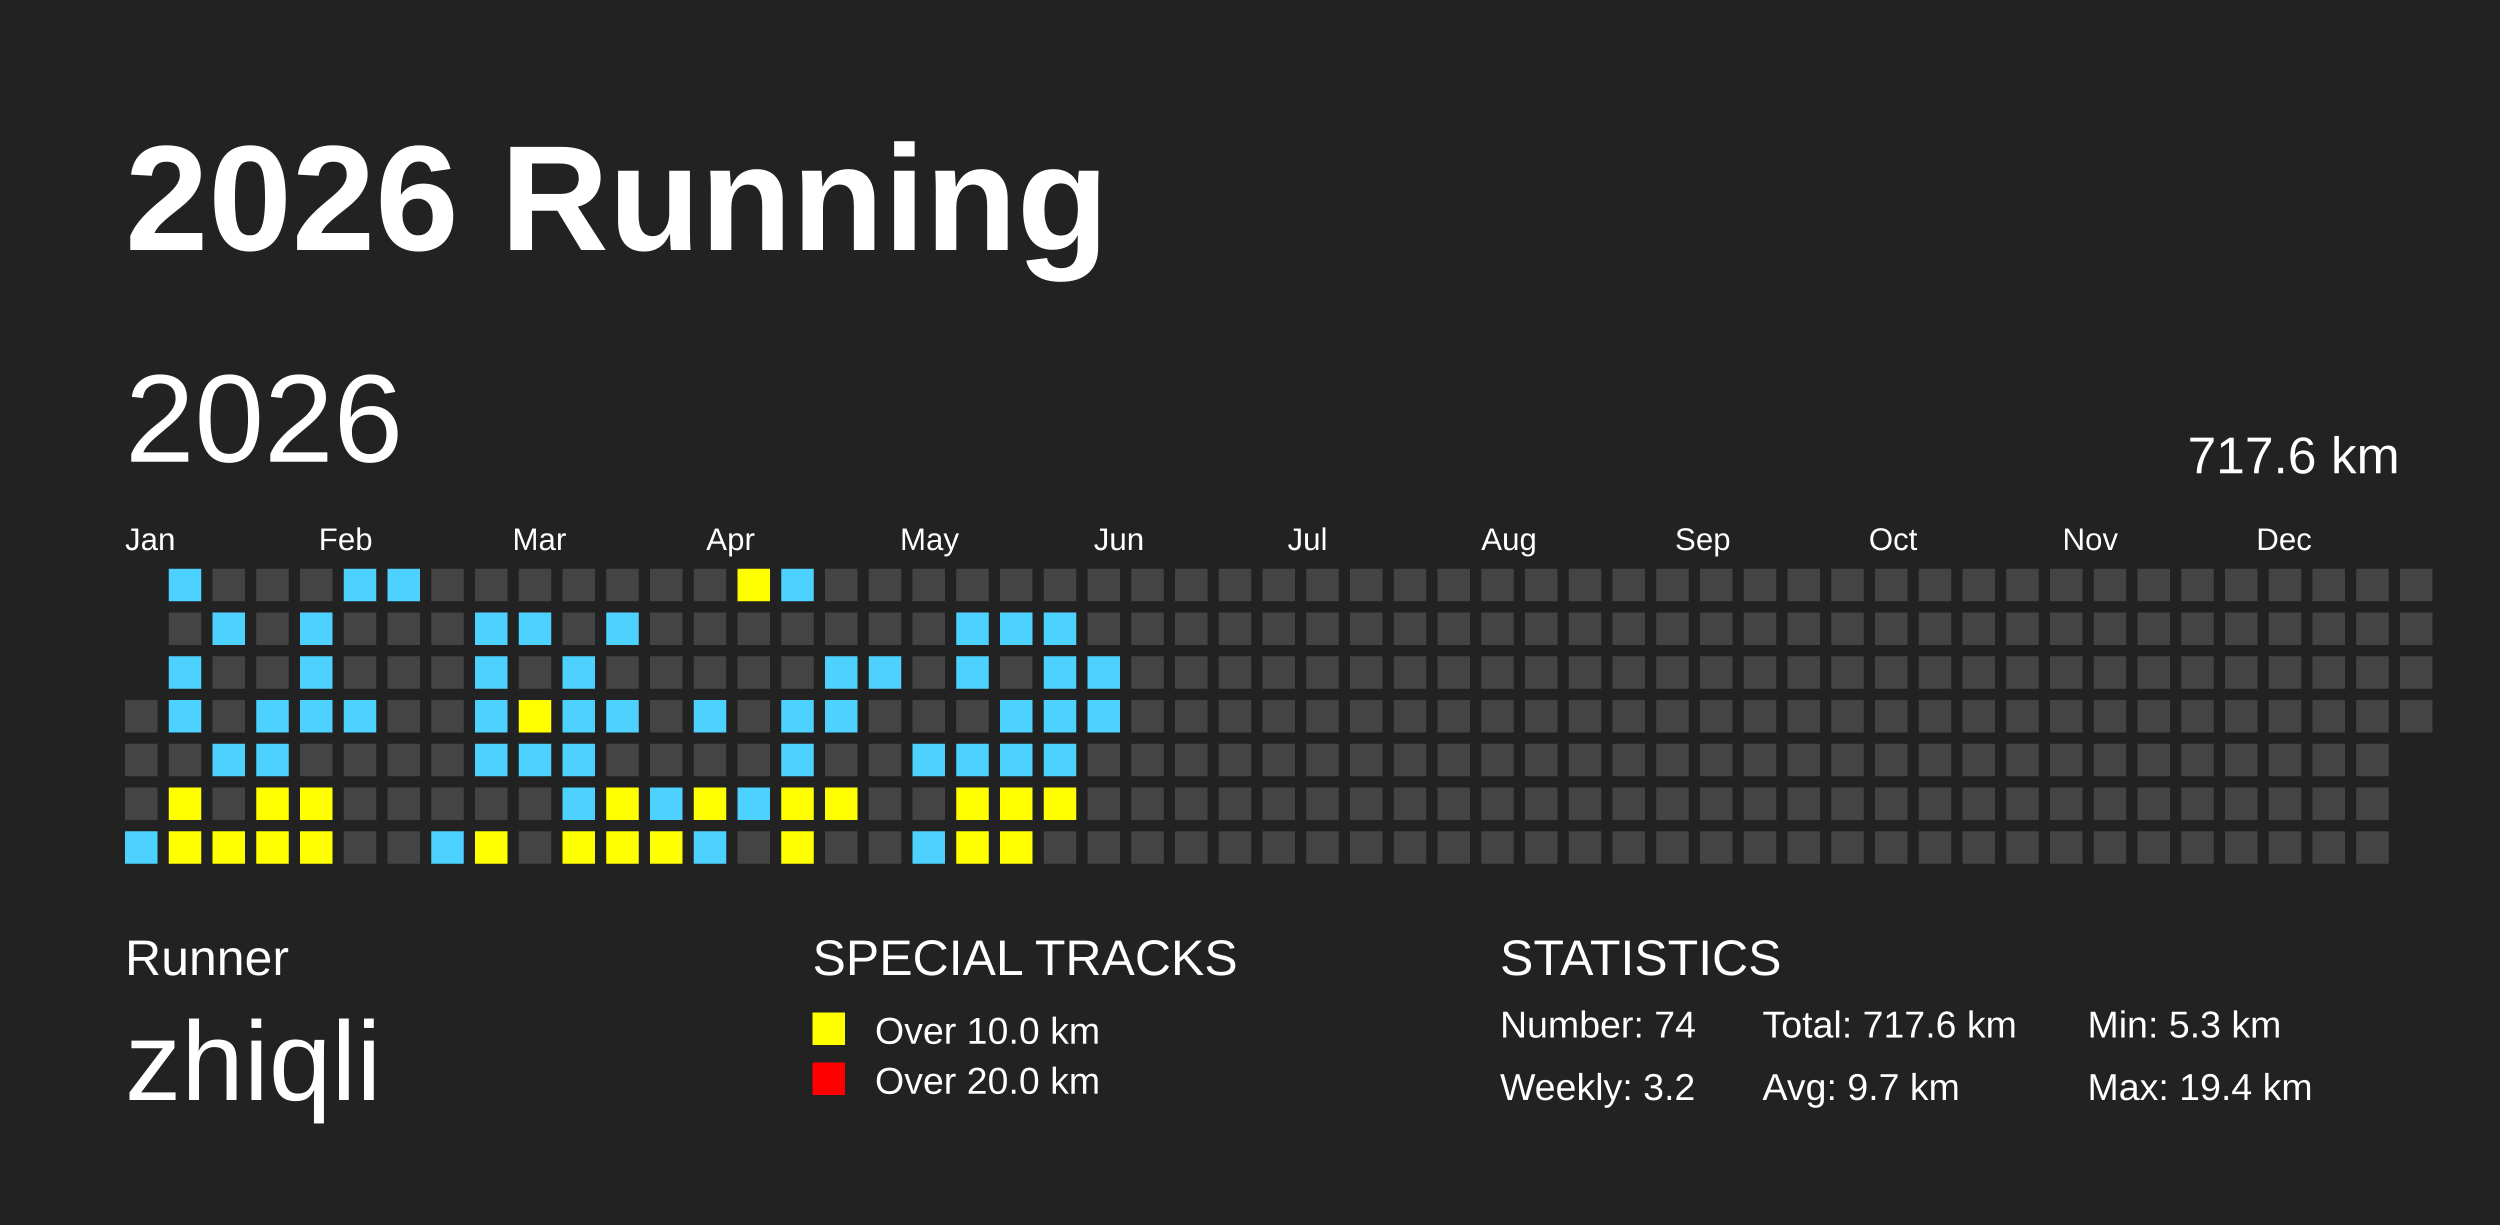
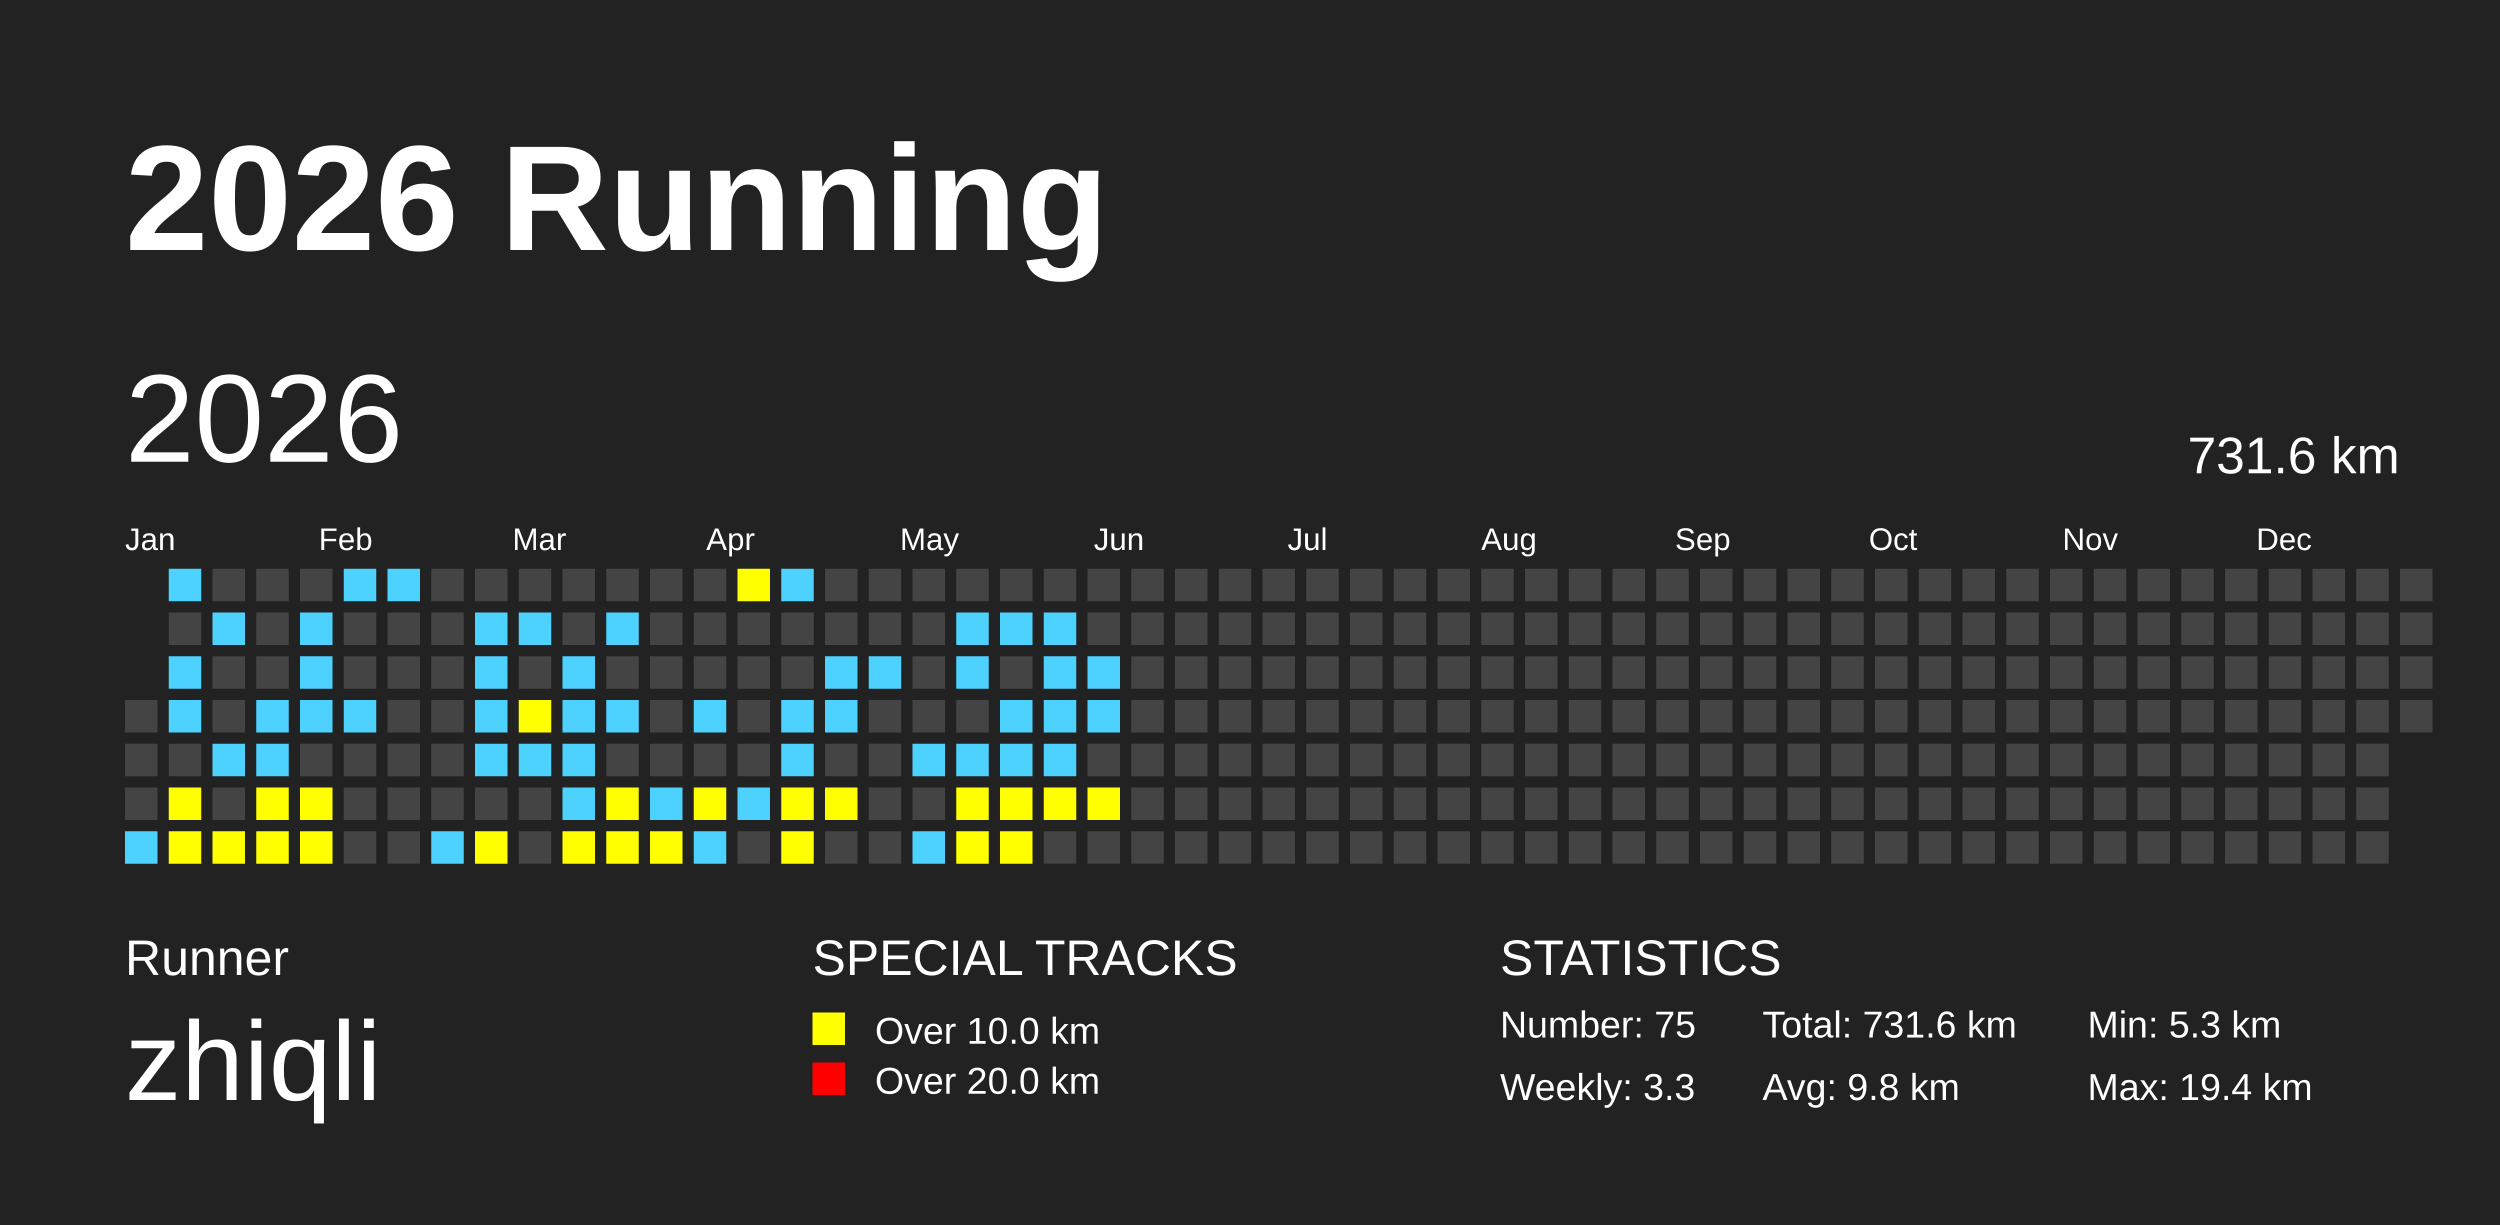
<svg xmlns="http://www.w3.org/2000/svg" baseProfile="full" height="98mm" version="1.1" viewBox="0,0,200,98" width="200mm">
  <defs />
  <rect fill="#222222" height="98" width="200" x="0" y="0" />
  <text fill="#FFFFFF" style="font-size:12px; font-family:Arial; font-weight:bold;" x="10" y="20">2026 Running</text>
  <text fill="#FFFFFF" style="font-size:4px; font-family:Arial" x="10" y="78">Runner</text>
  <text fill="#FFFFFF" style="font-size:9px; font-family:Arial" x="10" y="88">zhiqli</text>
  <text fill="#FFFFFF" style="font-size:4px; font-family:Arial" x="65" y="78">SPECIAL TRACKS</text>
  <rect fill="yellow" height="2.6" width="2.6" x="65" y="81" />
  <text fill="#FFFFFF" style="font-size:3px; font-family:Arial" x="70" y="83.5">Over 10.0 km</text>
  <rect fill="red" height="2.6" width="2.6" x="65" y="85" />
  <text fill="#FFFFFF" style="font-size:3px; font-family:Arial" x="70" y="87.5">Over 20.0 km</text>
  <text fill="#FFFFFF" style="font-size:4px; font-family:Arial" x="120" y="78">STATISTICS</text>
-   <text fill="#FFFFFF" style="font-size:3px; font-family:Arial" x="120" y="83">Number: 74</text>
-   <text fill="#FFFFFF" style="font-size:3px; font-family:Arial" x="120" y="88">Weekly: 3.2</text>
-   <text fill="#FFFFFF" style="font-size:3px; font-family:Arial" x="141" y="83">Total: 717.6 km</text>
-   <text fill="#FFFFFF" style="font-size:3px; font-family:Arial" x="141" y="88">Avg: 9.7 km</text>
+   <text fill="#FFFFFF" style="font-size:3px; font-family:Arial" x="120" y="83">Number: 75</text>
+   <text fill="#FFFFFF" style="font-size:3px; font-family:Arial" x="120" y="88">Weekly: 3.3</text>
+   <text fill="#FFFFFF" style="font-size:3px; font-family:Arial" x="141" y="83">Total: 731.6 km</text>
+   <text fill="#FFFFFF" style="font-size:3px; font-family:Arial" x="141" y="88">Avg: 9.8 km</text>
  <text fill="#FFFFFF" style="font-size:3px; font-family:Arial" x="167" y="83">Min: 5.3 km</text>
  <text fill="#FFFFFF" style="font-size:3px; font-family:Arial" x="167" y="88">Max: 19.4 km</text>
  <text dominant-baseline="hanging" fill="#FFFFFF" style="font-size:10.0px; font-family:Arial;" x="10" y="30">2026</text>
-   <text dominant-baseline="hanging" fill="#FFFFFF" style="font-size:4.125px; font-family:Arial;" x="175" y="35">717.6 km</text>
+   <text dominant-baseline="hanging" fill="#FFFFFF" style="font-size:4.125px; font-family:Arial;" x="175" y="35">731.6 km</text>
  <text fill="#FFFFFF" style="font-size:2.5px; font-family:Arial" x="10.0" y="44">Jan</text>
  <text fill="#FFFFFF" style="font-size:2.5px; font-family:Arial" x="25.5" y="44">Feb</text>
  <text fill="#FFFFFF" style="font-size:2.5px; font-family:Arial" x="41.0" y="44">Mar</text>
  <text fill="#FFFFFF" style="font-size:2.5px; font-family:Arial" x="56.5" y="44">Apr</text>
  <text fill="#FFFFFF" style="font-size:2.5px; font-family:Arial" x="72.0" y="44">May</text>
  <text fill="#FFFFFF" style="font-size:2.5px; font-family:Arial" x="87.5" y="44">Jun</text>
  <text fill="#FFFFFF" style="font-size:2.5px; font-family:Arial" x="103.0" y="44">Jul</text>
  <text fill="#FFFFFF" style="font-size:2.5px; font-family:Arial" x="118.5" y="44">Aug</text>
  <text fill="#FFFFFF" style="font-size:2.5px; font-family:Arial" x="134.0" y="44">Sep</text>
  <text fill="#FFFFFF" style="font-size:2.5px; font-family:Arial" x="149.5" y="44">Oct</text>
  <text fill="#FFFFFF" style="font-size:2.5px; font-family:Arial" x="165.0" y="44">Nov</text>
  <text fill="#FFFFFF" style="font-size:2.5px; font-family:Arial" x="180.5" y="44">Dec</text>
  <rect fill="#444444" height="2.6" width="2.6" x="10.0" y="56.0" />
  <rect fill="#444444" height="2.6" width="2.6" x="10.0" y="59.5" />
  <rect fill="#444444" height="2.6" width="2.6" x="10.0" y="63.0" />
  <rect fill="#4DD2FF" height="2.6" width="2.6" x="10.0" y="66.5" />
  <rect fill="#4DD2FF" height="2.6" width="2.6" x="13.5" y="45.5" />
  <rect fill="#444444" height="2.6" width="2.6" x="13.5" y="49.0" />
  <rect fill="#4DD2FF" height="2.6" width="2.6" x="13.5" y="52.5" />
  <rect fill="#4DD2FF" height="2.6" width="2.6" x="13.5" y="56.0" />
  <rect fill="#444444" height="2.6" width="2.6" x="13.5" y="59.5" />
  <rect fill="yellow" height="2.6" width="2.6" x="13.5" y="63.0" />
  <rect fill="yellow" height="2.6" width="2.6" x="13.5" y="66.5" />
  <rect fill="#444444" height="2.6" width="2.6" x="17.0" y="45.5" />
  <rect fill="#4DD2FF" height="2.6" width="2.6" x="17.0" y="49.0" />
  <rect fill="#444444" height="2.6" width="2.6" x="17.0" y="52.5" />
  <rect fill="#444444" height="2.6" width="2.6" x="17.0" y="56.0" />
  <rect fill="#4DD2FF" height="2.6" width="2.6" x="17.0" y="59.5" />
  <rect fill="#444444" height="2.6" width="2.6" x="17.0" y="63.0" />
  <rect fill="yellow" height="2.6" width="2.6" x="17.0" y="66.5" />
  <rect fill="#444444" height="2.6" width="2.6" x="20.5" y="45.5" />
  <rect fill="#444444" height="2.6" width="2.6" x="20.5" y="49.0" />
  <rect fill="#444444" height="2.6" width="2.6" x="20.5" y="52.5" />
  <rect fill="#4DD2FF" height="2.6" width="2.6" x="20.5" y="56.0" />
  <rect fill="#4DD2FF" height="2.6" width="2.6" x="20.5" y="59.5" />
  <rect fill="yellow" height="2.6" width="2.6" x="20.5" y="63.0" />
  <rect fill="yellow" height="2.6" width="2.6" x="20.5" y="66.5" />
  <rect fill="#444444" height="2.6" width="2.6" x="24.0" y="45.5" />
  <rect fill="#4DD2FF" height="2.6" width="2.6" x="24.0" y="49.0" />
  <rect fill="#4DD2FF" height="2.6" width="2.6" x="24.0" y="52.5" />
  <rect fill="#4DD2FF" height="2.6" width="2.6" x="24.0" y="56.0" />
  <rect fill="#444444" height="2.6" width="2.6" x="24.0" y="59.5" />
  <rect fill="yellow" height="2.6" width="2.6" x="24.0" y="63.0" />
  <rect fill="yellow" height="2.6" width="2.6" x="24.0" y="66.5" />
  <rect fill="#4DD2FF" height="2.6" width="2.6" x="27.5" y="45.5" />
  <rect fill="#444444" height="2.6" width="2.6" x="27.5" y="49.0" />
  <rect fill="#444444" height="2.6" width="2.6" x="27.5" y="52.5" />
  <rect fill="#4DD2FF" height="2.6" width="2.6" x="27.5" y="56.0" />
  <rect fill="#444444" height="2.6" width="2.6" x="27.5" y="59.5" />
  <rect fill="#444444" height="2.6" width="2.6" x="27.5" y="63.0" />
  <rect fill="#444444" height="2.6" width="2.6" x="27.5" y="66.5" />
  <rect fill="#4DD2FF" height="2.6" width="2.6" x="31.0" y="45.5" />
  <rect fill="#444444" height="2.6" width="2.6" x="31.0" y="49.0" />
  <rect fill="#444444" height="2.6" width="2.6" x="31.0" y="52.5" />
  <rect fill="#444444" height="2.6" width="2.6" x="31.0" y="56.0" />
  <rect fill="#444444" height="2.6" width="2.6" x="31.0" y="59.5" />
  <rect fill="#444444" height="2.6" width="2.6" x="31.0" y="63.0" />
  <rect fill="#444444" height="2.6" width="2.6" x="31.0" y="66.5" />
  <rect fill="#444444" height="2.6" width="2.6" x="34.5" y="45.5" />
  <rect fill="#444444" height="2.6" width="2.6" x="34.5" y="49.0" />
  <rect fill="#444444" height="2.6" width="2.6" x="34.5" y="52.5" />
  <rect fill="#444444" height="2.6" width="2.6" x="34.5" y="56.0" />
  <rect fill="#444444" height="2.6" width="2.6" x="34.5" y="59.5" />
  <rect fill="#444444" height="2.6" width="2.6" x="34.5" y="63.0" />
  <rect fill="#4DD2FF" height="2.6" width="2.6" x="34.5" y="66.5" />
  <rect fill="#444444" height="2.6" width="2.6" x="38.0" y="45.5" />
  <rect fill="#4DD2FF" height="2.6" width="2.6" x="38.0" y="49.0" />
  <rect fill="#4DD2FF" height="2.6" width="2.6" x="38.0" y="52.5" />
  <rect fill="#4DD2FF" height="2.6" width="2.6" x="38.0" y="56.0" />
  <rect fill="#4DD2FF" height="2.6" width="2.6" x="38.0" y="59.5" />
  <rect fill="#444444" height="2.6" width="2.6" x="38.0" y="63.0" />
  <rect fill="yellow" height="2.6" width="2.6" x="38.0" y="66.5" />
  <rect fill="#444444" height="2.6" width="2.6" x="41.5" y="45.5" />
  <rect fill="#4DD2FF" height="2.6" width="2.6" x="41.5" y="49.0" />
  <rect fill="#444444" height="2.6" width="2.6" x="41.5" y="52.5" />
  <rect fill="yellow" height="2.6" width="2.6" x="41.5" y="56.0" />
  <rect fill="#4DD2FF" height="2.6" width="2.6" x="41.5" y="59.5" />
  <rect fill="#444444" height="2.6" width="2.6" x="41.5" y="63.0" />
  <rect fill="#444444" height="2.6" width="2.6" x="41.5" y="66.5" />
  <rect fill="#444444" height="2.6" width="2.6" x="45.0" y="45.5" />
  <rect fill="#444444" height="2.6" width="2.6" x="45.0" y="49.0" />
  <rect fill="#4DD2FF" height="2.6" width="2.6" x="45.0" y="52.5" />
  <rect fill="#4DD2FF" height="2.6" width="2.6" x="45.0" y="56.0" />
  <rect fill="#4DD2FF" height="2.6" width="2.6" x="45.0" y="59.5" />
  <rect fill="#4DD2FF" height="2.6" width="2.6" x="45.0" y="63.0" />
  <rect fill="yellow" height="2.6" width="2.6" x="45.0" y="66.5" />
  <rect fill="#444444" height="2.6" width="2.6" x="48.5" y="45.5" />
  <rect fill="#4DD2FF" height="2.6" width="2.6" x="48.5" y="49.0" />
  <rect fill="#444444" height="2.6" width="2.6" x="48.5" y="52.5" />
  <rect fill="#4DD2FF" height="2.6" width="2.6" x="48.5" y="56.0" />
  <rect fill="#444444" height="2.6" width="2.6" x="48.5" y="59.5" />
  <rect fill="yellow" height="2.6" width="2.6" x="48.5" y="63.0" />
  <rect fill="yellow" height="2.6" width="2.6" x="48.5" y="66.5" />
  <rect fill="#444444" height="2.6" width="2.6" x="52.0" y="45.5" />
  <rect fill="#444444" height="2.6" width="2.6" x="52.0" y="49.0" />
  <rect fill="#444444" height="2.6" width="2.6" x="52.0" y="52.5" />
  <rect fill="#444444" height="2.6" width="2.6" x="52.0" y="56.0" />
  <rect fill="#444444" height="2.6" width="2.6" x="52.0" y="59.5" />
  <rect fill="#4DD2FF" height="2.6" width="2.6" x="52.0" y="63.0" />
  <rect fill="yellow" height="2.6" width="2.6" x="52.0" y="66.5" />
  <rect fill="#444444" height="2.6" width="2.6" x="55.5" y="45.5" />
  <rect fill="#444444" height="2.6" width="2.6" x="55.5" y="49.0" />
  <rect fill="#444444" height="2.6" width="2.6" x="55.5" y="52.5" />
  <rect fill="#4DD2FF" height="2.6" width="2.6" x="55.5" y="56.0" />
  <rect fill="#444444" height="2.6" width="2.6" x="55.5" y="59.5" />
  <rect fill="yellow" height="2.6" width="2.6" x="55.5" y="63.0" />
  <rect fill="#4DD2FF" height="2.6" width="2.6" x="55.5" y="66.5" />
  <rect fill="yellow" height="2.6" width="2.6" x="59.0" y="45.5" />
  <rect fill="#444444" height="2.6" width="2.6" x="59.0" y="49.0" />
  <rect fill="#444444" height="2.6" width="2.6" x="59.0" y="52.5" />
  <rect fill="#444444" height="2.6" width="2.6" x="59.0" y="56.0" />
  <rect fill="#444444" height="2.6" width="2.6" x="59.0" y="59.5" />
  <rect fill="#4DD2FF" height="2.6" width="2.6" x="59.0" y="63.0" />
  <rect fill="#444444" height="2.6" width="2.6" x="59.0" y="66.5" />
  <rect fill="#4DD2FF" height="2.6" width="2.6" x="62.5" y="45.5" />
  <rect fill="#444444" height="2.6" width="2.6" x="62.5" y="49.0" />
  <rect fill="#444444" height="2.6" width="2.6" x="62.5" y="52.5" />
  <rect fill="#4DD2FF" height="2.6" width="2.6" x="62.5" y="56.0" />
  <rect fill="#4DD2FF" height="2.6" width="2.6" x="62.5" y="59.5" />
  <rect fill="yellow" height="2.6" width="2.6" x="62.5" y="63.0" />
  <rect fill="yellow" height="2.6" width="2.6" x="62.5" y="66.5" />
  <rect fill="#444444" height="2.6" width="2.6" x="66.0" y="45.5" />
  <rect fill="#444444" height="2.6" width="2.6" x="66.0" y="49.0" />
  <rect fill="#4DD2FF" height="2.6" width="2.6" x="66.0" y="52.5" />
  <rect fill="#4DD2FF" height="2.6" width="2.6" x="66.0" y="56.0" />
  <rect fill="#444444" height="2.6" width="2.6" x="66.0" y="59.5" />
  <rect fill="yellow" height="2.6" width="2.6" x="66.0" y="63.0" />
  <rect fill="#444444" height="2.6" width="2.6" x="66.0" y="66.5" />
  <rect fill="#444444" height="2.6" width="2.6" x="69.5" y="45.5" />
  <rect fill="#444444" height="2.6" width="2.6" x="69.5" y="49.0" />
  <rect fill="#4DD2FF" height="2.6" width="2.6" x="69.5" y="52.5" />
  <rect fill="#444444" height="2.6" width="2.6" x="69.5" y="56.0" />
  <rect fill="#444444" height="2.6" width="2.6" x="69.5" y="59.5" />
  <rect fill="#444444" height="2.6" width="2.6" x="69.5" y="63.0" />
  <rect fill="#444444" height="2.6" width="2.6" x="69.5" y="66.5" />
  <rect fill="#444444" height="2.6" width="2.6" x="73.0" y="45.5" />
  <rect fill="#444444" height="2.6" width="2.6" x="73.0" y="49.0" />
  <rect fill="#444444" height="2.6" width="2.6" x="73.0" y="52.5" />
  <rect fill="#444444" height="2.6" width="2.6" x="73.0" y="56.0" />
  <rect fill="#4DD2FF" height="2.6" width="2.6" x="73.0" y="59.5" />
  <rect fill="#444444" height="2.6" width="2.6" x="73.0" y="63.0" />
  <rect fill="#4DD2FF" height="2.6" width="2.6" x="73.0" y="66.5" />
  <rect fill="#444444" height="2.6" width="2.6" x="76.5" y="45.5" />
  <rect fill="#4DD2FF" height="2.6" width="2.6" x="76.5" y="49.0" />
  <rect fill="#4DD2FF" height="2.6" width="2.6" x="76.5" y="52.5" />
  <rect fill="#444444" height="2.6" width="2.6" x="76.5" y="56.0" />
  <rect fill="#4DD2FF" height="2.6" width="2.6" x="76.5" y="59.5" />
  <rect fill="yellow" height="2.6" width="2.6" x="76.5" y="63.0" />
  <rect fill="yellow" height="2.6" width="2.6" x="76.5" y="66.5" />
  <rect fill="#444444" height="2.6" width="2.6" x="80.0" y="45.5" />
  <rect fill="#4DD2FF" height="2.6" width="2.6" x="80.0" y="49.0" />
  <rect fill="#444444" height="2.6" width="2.6" x="80.0" y="52.5" />
  <rect fill="#4DD2FF" height="2.6" width="2.6" x="80.0" y="56.0" />
  <rect fill="#4DD2FF" height="2.6" width="2.6" x="80.0" y="59.5" />
  <rect fill="yellow" height="2.6" width="2.6" x="80.0" y="63.0" />
  <rect fill="yellow" height="2.6" width="2.6" x="80.0" y="66.5" />
  <rect fill="#444444" height="2.6" width="2.6" x="83.5" y="45.5" />
  <rect fill="#4DD2FF" height="2.6" width="2.6" x="83.5" y="49.0" />
  <rect fill="#4DD2FF" height="2.6" width="2.6" x="83.5" y="52.5" />
  <rect fill="#4DD2FF" height="2.6" width="2.6" x="83.5" y="56.0" />
  <rect fill="#4DD2FF" height="2.6" width="2.6" x="83.5" y="59.5" />
  <rect fill="yellow" height="2.6" width="2.6" x="83.5" y="63.0" />
  <rect fill="#444444" height="2.6" width="2.6" x="83.5" y="66.5" />
  <rect fill="#444444" height="2.6" width="2.6" x="87.0" y="45.5" />
  <rect fill="#444444" height="2.6" width="2.6" x="87.0" y="49.0" />
  <rect fill="#4DD2FF" height="2.6" width="2.6" x="87.0" y="52.5" />
  <rect fill="#4DD2FF" height="2.6" width="2.6" x="87.0" y="56.0" />
  <rect fill="#444444" height="2.6" width="2.6" x="87.0" y="59.5" />
-   <rect fill="#444444" height="2.6" width="2.6" x="87.0" y="63.0" />
+   <rect fill="yellow" height="2.6" width="2.6" x="87.0" y="63.0" />
  <rect fill="#444444" height="2.6" width="2.6" x="87.0" y="66.5" />
  <rect fill="#444444" height="2.6" width="2.6" x="90.5" y="45.5" />
  <rect fill="#444444" height="2.6" width="2.6" x="90.5" y="49.0" />
  <rect fill="#444444" height="2.6" width="2.6" x="90.5" y="52.5" />
  <rect fill="#444444" height="2.6" width="2.6" x="90.5" y="56.0" />
  <rect fill="#444444" height="2.6" width="2.6" x="90.5" y="59.5" />
  <rect fill="#444444" height="2.6" width="2.6" x="90.5" y="63.0" />
  <rect fill="#444444" height="2.6" width="2.6" x="90.5" y="66.5" />
  <rect fill="#444444" height="2.6" width="2.6" x="94.0" y="45.5" />
  <rect fill="#444444" height="2.6" width="2.6" x="94.0" y="49.0" />
  <rect fill="#444444" height="2.6" width="2.6" x="94.0" y="52.5" />
  <rect fill="#444444" height="2.6" width="2.6" x="94.0" y="56.0" />
  <rect fill="#444444" height="2.6" width="2.6" x="94.0" y="59.5" />
  <rect fill="#444444" height="2.6" width="2.6" x="94.0" y="63.0" />
  <rect fill="#444444" height="2.6" width="2.6" x="94.0" y="66.5" />
  <rect fill="#444444" height="2.6" width="2.6" x="97.5" y="45.5" />
  <rect fill="#444444" height="2.6" width="2.6" x="97.5" y="49.0" />
  <rect fill="#444444" height="2.6" width="2.6" x="97.5" y="52.5" />
  <rect fill="#444444" height="2.6" width="2.6" x="97.5" y="56.0" />
  <rect fill="#444444" height="2.6" width="2.6" x="97.5" y="59.5" />
  <rect fill="#444444" height="2.6" width="2.6" x="97.5" y="63.0" />
  <rect fill="#444444" height="2.6" width="2.6" x="97.5" y="66.5" />
  <rect fill="#444444" height="2.6" width="2.6" x="101.0" y="45.5" />
  <rect fill="#444444" height="2.6" width="2.6" x="101.0" y="49.0" />
  <rect fill="#444444" height="2.6" width="2.6" x="101.0" y="52.5" />
  <rect fill="#444444" height="2.6" width="2.6" x="101.0" y="56.0" />
  <rect fill="#444444" height="2.6" width="2.6" x="101.0" y="59.5" />
  <rect fill="#444444" height="2.6" width="2.6" x="101.0" y="63.0" />
  <rect fill="#444444" height="2.6" width="2.6" x="101.0" y="66.5" />
  <rect fill="#444444" height="2.6" width="2.6" x="104.5" y="45.5" />
  <rect fill="#444444" height="2.6" width="2.6" x="104.5" y="49.0" />
  <rect fill="#444444" height="2.6" width="2.6" x="104.5" y="52.5" />
  <rect fill="#444444" height="2.6" width="2.6" x="104.5" y="56.0" />
  <rect fill="#444444" height="2.6" width="2.6" x="104.5" y="59.5" />
  <rect fill="#444444" height="2.6" width="2.6" x="104.5" y="63.0" />
  <rect fill="#444444" height="2.6" width="2.6" x="104.5" y="66.5" />
  <rect fill="#444444" height="2.6" width="2.6" x="108.0" y="45.5" />
  <rect fill="#444444" height="2.6" width="2.6" x="108.0" y="49.0" />
  <rect fill="#444444" height="2.6" width="2.6" x="108.0" y="52.5" />
  <rect fill="#444444" height="2.6" width="2.6" x="108.0" y="56.0" />
  <rect fill="#444444" height="2.6" width="2.6" x="108.0" y="59.5" />
  <rect fill="#444444" height="2.6" width="2.6" x="108.0" y="63.0" />
  <rect fill="#444444" height="2.6" width="2.6" x="108.0" y="66.5" />
  <rect fill="#444444" height="2.6" width="2.6" x="111.5" y="45.5" />
  <rect fill="#444444" height="2.6" width="2.6" x="111.5" y="49.0" />
  <rect fill="#444444" height="2.6" width="2.6" x="111.5" y="52.5" />
  <rect fill="#444444" height="2.6" width="2.6" x="111.5" y="56.0" />
  <rect fill="#444444" height="2.6" width="2.6" x="111.5" y="59.5" />
  <rect fill="#444444" height="2.6" width="2.6" x="111.5" y="63.0" />
  <rect fill="#444444" height="2.6" width="2.6" x="111.5" y="66.5" />
  <rect fill="#444444" height="2.6" width="2.6" x="115.0" y="45.5" />
  <rect fill="#444444" height="2.6" width="2.6" x="115.0" y="49.0" />
  <rect fill="#444444" height="2.6" width="2.6" x="115.0" y="52.5" />
  <rect fill="#444444" height="2.6" width="2.6" x="115.0" y="56.0" />
  <rect fill="#444444" height="2.6" width="2.6" x="115.0" y="59.5" />
  <rect fill="#444444" height="2.6" width="2.6" x="115.0" y="63.0" />
  <rect fill="#444444" height="2.6" width="2.6" x="115.0" y="66.5" />
  <rect fill="#444444" height="2.6" width="2.6" x="118.5" y="45.5" />
  <rect fill="#444444" height="2.6" width="2.6" x="118.5" y="49.0" />
  <rect fill="#444444" height="2.6" width="2.6" x="118.5" y="52.5" />
  <rect fill="#444444" height="2.6" width="2.6" x="118.5" y="56.0" />
  <rect fill="#444444" height="2.6" width="2.6" x="118.5" y="59.5" />
  <rect fill="#444444" height="2.6" width="2.6" x="118.5" y="63.0" />
  <rect fill="#444444" height="2.6" width="2.6" x="118.5" y="66.5" />
  <rect fill="#444444" height="2.6" width="2.6" x="122.0" y="45.5" />
  <rect fill="#444444" height="2.6" width="2.6" x="122.0" y="49.0" />
  <rect fill="#444444" height="2.6" width="2.6" x="122.0" y="52.5" />
  <rect fill="#444444" height="2.6" width="2.6" x="122.0" y="56.0" />
  <rect fill="#444444" height="2.6" width="2.6" x="122.0" y="59.5" />
  <rect fill="#444444" height="2.6" width="2.6" x="122.0" y="63.0" />
  <rect fill="#444444" height="2.6" width="2.6" x="122.0" y="66.5" />
  <rect fill="#444444" height="2.6" width="2.6" x="125.5" y="45.5" />
  <rect fill="#444444" height="2.6" width="2.6" x="125.5" y="49.0" />
  <rect fill="#444444" height="2.6" width="2.6" x="125.5" y="52.5" />
  <rect fill="#444444" height="2.6" width="2.6" x="125.5" y="56.0" />
  <rect fill="#444444" height="2.6" width="2.6" x="125.5" y="59.5" />
  <rect fill="#444444" height="2.6" width="2.6" x="125.5" y="63.0" />
  <rect fill="#444444" height="2.6" width="2.6" x="125.5" y="66.5" />
  <rect fill="#444444" height="2.6" width="2.6" x="129.0" y="45.5" />
  <rect fill="#444444" height="2.6" width="2.6" x="129.0" y="49.0" />
  <rect fill="#444444" height="2.6" width="2.6" x="129.0" y="52.5" />
  <rect fill="#444444" height="2.6" width="2.6" x="129.0" y="56.0" />
  <rect fill="#444444" height="2.6" width="2.6" x="129.0" y="59.5" />
  <rect fill="#444444" height="2.6" width="2.6" x="129.0" y="63.0" />
  <rect fill="#444444" height="2.6" width="2.6" x="129.0" y="66.5" />
  <rect fill="#444444" height="2.6" width="2.6" x="132.5" y="45.5" />
  <rect fill="#444444" height="2.6" width="2.6" x="132.5" y="49.0" />
  <rect fill="#444444" height="2.6" width="2.6" x="132.5" y="52.5" />
  <rect fill="#444444" height="2.6" width="2.6" x="132.5" y="56.0" />
  <rect fill="#444444" height="2.6" width="2.6" x="132.5" y="59.5" />
  <rect fill="#444444" height="2.6" width="2.6" x="132.5" y="63.0" />
  <rect fill="#444444" height="2.6" width="2.6" x="132.5" y="66.5" />
  <rect fill="#444444" height="2.6" width="2.6" x="136.0" y="45.5" />
  <rect fill="#444444" height="2.6" width="2.6" x="136.0" y="49.0" />
  <rect fill="#444444" height="2.6" width="2.6" x="136.0" y="52.5" />
  <rect fill="#444444" height="2.6" width="2.6" x="136.0" y="56.0" />
  <rect fill="#444444" height="2.6" width="2.6" x="136.0" y="59.5" />
  <rect fill="#444444" height="2.6" width="2.6" x="136.0" y="63.0" />
  <rect fill="#444444" height="2.6" width="2.6" x="136.0" y="66.5" />
  <rect fill="#444444" height="2.6" width="2.6" x="139.5" y="45.5" />
  <rect fill="#444444" height="2.6" width="2.6" x="139.5" y="49.0" />
  <rect fill="#444444" height="2.6" width="2.6" x="139.5" y="52.5" />
  <rect fill="#444444" height="2.6" width="2.6" x="139.5" y="56.0" />
  <rect fill="#444444" height="2.6" width="2.6" x="139.5" y="59.5" />
  <rect fill="#444444" height="2.6" width="2.6" x="139.5" y="63.0" />
  <rect fill="#444444" height="2.6" width="2.6" x="139.5" y="66.5" />
  <rect fill="#444444" height="2.6" width="2.6" x="143.0" y="45.5" />
  <rect fill="#444444" height="2.6" width="2.6" x="143.0" y="49.0" />
  <rect fill="#444444" height="2.6" width="2.6" x="143.0" y="52.5" />
  <rect fill="#444444" height="2.6" width="2.6" x="143.0" y="56.0" />
  <rect fill="#444444" height="2.6" width="2.6" x="143.0" y="59.5" />
  <rect fill="#444444" height="2.6" width="2.6" x="143.0" y="63.0" />
  <rect fill="#444444" height="2.6" width="2.6" x="143.0" y="66.5" />
  <rect fill="#444444" height="2.6" width="2.6" x="146.5" y="45.5" />
  <rect fill="#444444" height="2.6" width="2.6" x="146.5" y="49.0" />
  <rect fill="#444444" height="2.6" width="2.6" x="146.5" y="52.5" />
  <rect fill="#444444" height="2.6" width="2.6" x="146.5" y="56.0" />
  <rect fill="#444444" height="2.6" width="2.6" x="146.5" y="59.5" />
  <rect fill="#444444" height="2.6" width="2.6" x="146.5" y="63.0" />
  <rect fill="#444444" height="2.6" width="2.6" x="146.5" y="66.5" />
  <rect fill="#444444" height="2.6" width="2.6" x="150.0" y="45.5" />
  <rect fill="#444444" height="2.6" width="2.6" x="150.0" y="49.0" />
  <rect fill="#444444" height="2.6" width="2.6" x="150.0" y="52.5" />
  <rect fill="#444444" height="2.6" width="2.6" x="150.0" y="56.0" />
  <rect fill="#444444" height="2.6" width="2.6" x="150.0" y="59.5" />
  <rect fill="#444444" height="2.6" width="2.6" x="150.0" y="63.0" />
  <rect fill="#444444" height="2.6" width="2.6" x="150.0" y="66.5" />
  <rect fill="#444444" height="2.6" width="2.6" x="153.5" y="45.5" />
  <rect fill="#444444" height="2.6" width="2.6" x="153.5" y="49.0" />
  <rect fill="#444444" height="2.6" width="2.6" x="153.5" y="52.5" />
  <rect fill="#444444" height="2.6" width="2.6" x="153.5" y="56.0" />
  <rect fill="#444444" height="2.6" width="2.6" x="153.5" y="59.5" />
  <rect fill="#444444" height="2.6" width="2.6" x="153.5" y="63.0" />
  <rect fill="#444444" height="2.6" width="2.6" x="153.5" y="66.5" />
  <rect fill="#444444" height="2.6" width="2.6" x="157.0" y="45.5" />
  <rect fill="#444444" height="2.6" width="2.6" x="157.0" y="49.0" />
  <rect fill="#444444" height="2.6" width="2.6" x="157.0" y="52.5" />
  <rect fill="#444444" height="2.6" width="2.6" x="157.0" y="56.0" />
  <rect fill="#444444" height="2.6" width="2.6" x="157.0" y="59.5" />
  <rect fill="#444444" height="2.6" width="2.6" x="157.0" y="63.0" />
  <rect fill="#444444" height="2.6" width="2.6" x="157.0" y="66.5" />
  <rect fill="#444444" height="2.6" width="2.6" x="160.5" y="45.5" />
  <rect fill="#444444" height="2.6" width="2.6" x="160.5" y="49.0" />
  <rect fill="#444444" height="2.6" width="2.6" x="160.5" y="52.5" />
  <rect fill="#444444" height="2.6" width="2.6" x="160.5" y="56.0" />
  <rect fill="#444444" height="2.6" width="2.6" x="160.5" y="59.5" />
  <rect fill="#444444" height="2.6" width="2.6" x="160.5" y="63.0" />
  <rect fill="#444444" height="2.6" width="2.6" x="160.5" y="66.5" />
  <rect fill="#444444" height="2.6" width="2.6" x="164.0" y="45.5" />
  <rect fill="#444444" height="2.6" width="2.6" x="164.0" y="49.0" />
  <rect fill="#444444" height="2.6" width="2.6" x="164.0" y="52.5" />
  <rect fill="#444444" height="2.6" width="2.6" x="164.0" y="56.0" />
  <rect fill="#444444" height="2.6" width="2.6" x="164.0" y="59.5" />
  <rect fill="#444444" height="2.6" width="2.6" x="164.0" y="63.0" />
  <rect fill="#444444" height="2.6" width="2.6" x="164.0" y="66.5" />
  <rect fill="#444444" height="2.6" width="2.6" x="167.5" y="45.5" />
  <rect fill="#444444" height="2.6" width="2.6" x="167.5" y="49.0" />
  <rect fill="#444444" height="2.6" width="2.6" x="167.5" y="52.5" />
  <rect fill="#444444" height="2.6" width="2.6" x="167.5" y="56.0" />
  <rect fill="#444444" height="2.6" width="2.6" x="167.5" y="59.5" />
  <rect fill="#444444" height="2.6" width="2.6" x="167.5" y="63.0" />
  <rect fill="#444444" height="2.6" width="2.6" x="167.5" y="66.5" />
  <rect fill="#444444" height="2.6" width="2.6" x="171.0" y="45.5" />
  <rect fill="#444444" height="2.6" width="2.6" x="171.0" y="49.0" />
  <rect fill="#444444" height="2.6" width="2.6" x="171.0" y="52.5" />
  <rect fill="#444444" height="2.6" width="2.6" x="171.0" y="56.0" />
  <rect fill="#444444" height="2.6" width="2.6" x="171.0" y="59.5" />
  <rect fill="#444444" height="2.6" width="2.6" x="171.0" y="63.0" />
  <rect fill="#444444" height="2.6" width="2.6" x="171.0" y="66.5" />
  <rect fill="#444444" height="2.6" width="2.6" x="174.5" y="45.5" />
  <rect fill="#444444" height="2.6" width="2.6" x="174.5" y="49.0" />
  <rect fill="#444444" height="2.6" width="2.6" x="174.5" y="52.5" />
  <rect fill="#444444" height="2.6" width="2.6" x="174.5" y="56.0" />
  <rect fill="#444444" height="2.6" width="2.6" x="174.5" y="59.5" />
  <rect fill="#444444" height="2.6" width="2.6" x="174.5" y="63.0" />
  <rect fill="#444444" height="2.6" width="2.6" x="174.5" y="66.5" />
  <rect fill="#444444" height="2.6" width="2.6" x="178.0" y="45.5" />
  <rect fill="#444444" height="2.6" width="2.6" x="178.0" y="49.0" />
  <rect fill="#444444" height="2.6" width="2.6" x="178.0" y="52.5" />
  <rect fill="#444444" height="2.6" width="2.6" x="178.0" y="56.0" />
  <rect fill="#444444" height="2.6" width="2.6" x="178.0" y="59.5" />
  <rect fill="#444444" height="2.6" width="2.6" x="178.0" y="63.0" />
  <rect fill="#444444" height="2.6" width="2.6" x="178.0" y="66.5" />
  <rect fill="#444444" height="2.6" width="2.6" x="181.5" y="45.5" />
  <rect fill="#444444" height="2.6" width="2.6" x="181.5" y="49.0" />
  <rect fill="#444444" height="2.6" width="2.6" x="181.5" y="52.5" />
  <rect fill="#444444" height="2.6" width="2.6" x="181.5" y="56.0" />
  <rect fill="#444444" height="2.6" width="2.6" x="181.5" y="59.5" />
  <rect fill="#444444" height="2.6" width="2.6" x="181.5" y="63.0" />
  <rect fill="#444444" height="2.6" width="2.6" x="181.5" y="66.5" />
  <rect fill="#444444" height="2.6" width="2.6" x="185.0" y="45.5" />
  <rect fill="#444444" height="2.6" width="2.6" x="185.0" y="49.0" />
  <rect fill="#444444" height="2.6" width="2.6" x="185.0" y="52.5" />
  <rect fill="#444444" height="2.6" width="2.6" x="185.0" y="56.0" />
  <rect fill="#444444" height="2.6" width="2.6" x="185.0" y="59.5" />
  <rect fill="#444444" height="2.6" width="2.6" x="185.0" y="63.0" />
  <rect fill="#444444" height="2.6" width="2.6" x="185.0" y="66.5" />
  <rect fill="#444444" height="2.6" width="2.6" x="188.5" y="45.5" />
  <rect fill="#444444" height="2.6" width="2.6" x="188.5" y="49.0" />
  <rect fill="#444444" height="2.6" width="2.6" x="188.5" y="52.5" />
  <rect fill="#444444" height="2.6" width="2.6" x="188.5" y="56.0" />
  <rect fill="#444444" height="2.6" width="2.6" x="188.5" y="59.5" />
  <rect fill="#444444" height="2.6" width="2.6" x="188.5" y="63.0" />
  <rect fill="#444444" height="2.6" width="2.6" x="188.5" y="66.5" />
  <rect fill="#444444" height="2.6" width="2.6" x="192.0" y="45.5" />
  <rect fill="#444444" height="2.6" width="2.6" x="192.0" y="49.0" />
  <rect fill="#444444" height="2.6" width="2.6" x="192.0" y="52.5" />
  <rect fill="#444444" height="2.6" width="2.6" x="192.0" y="56.0" />
</svg>
